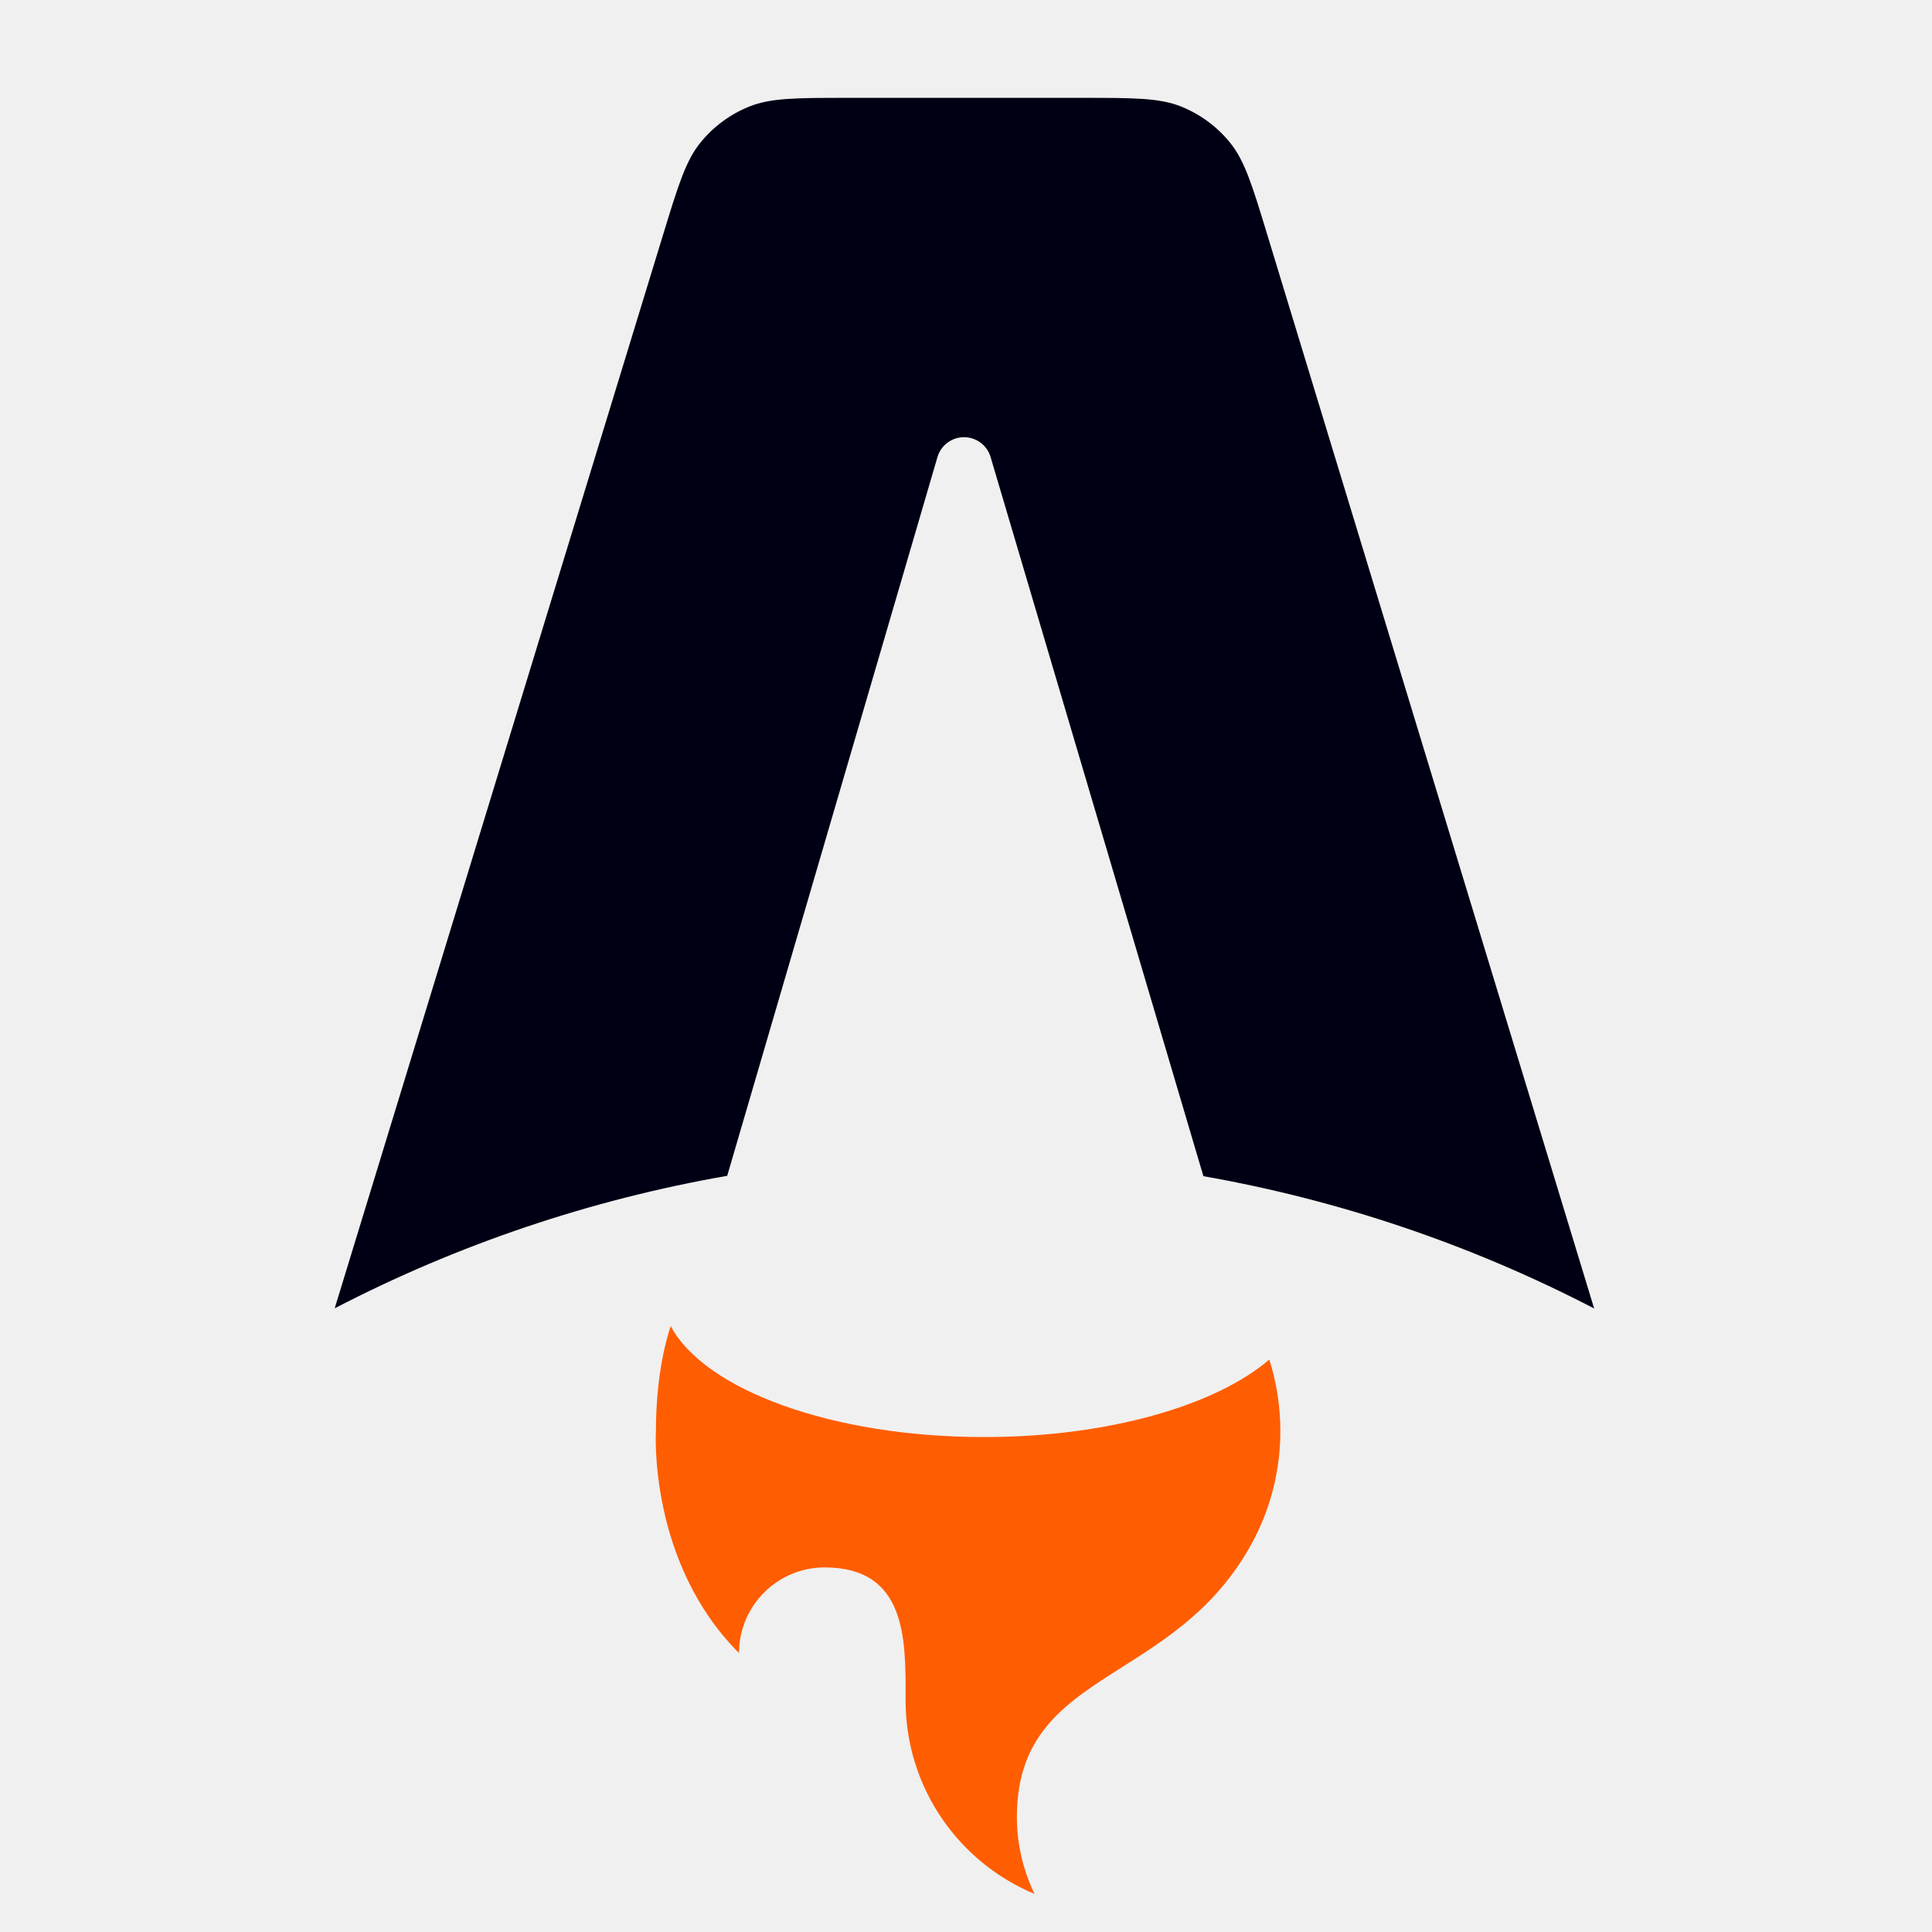
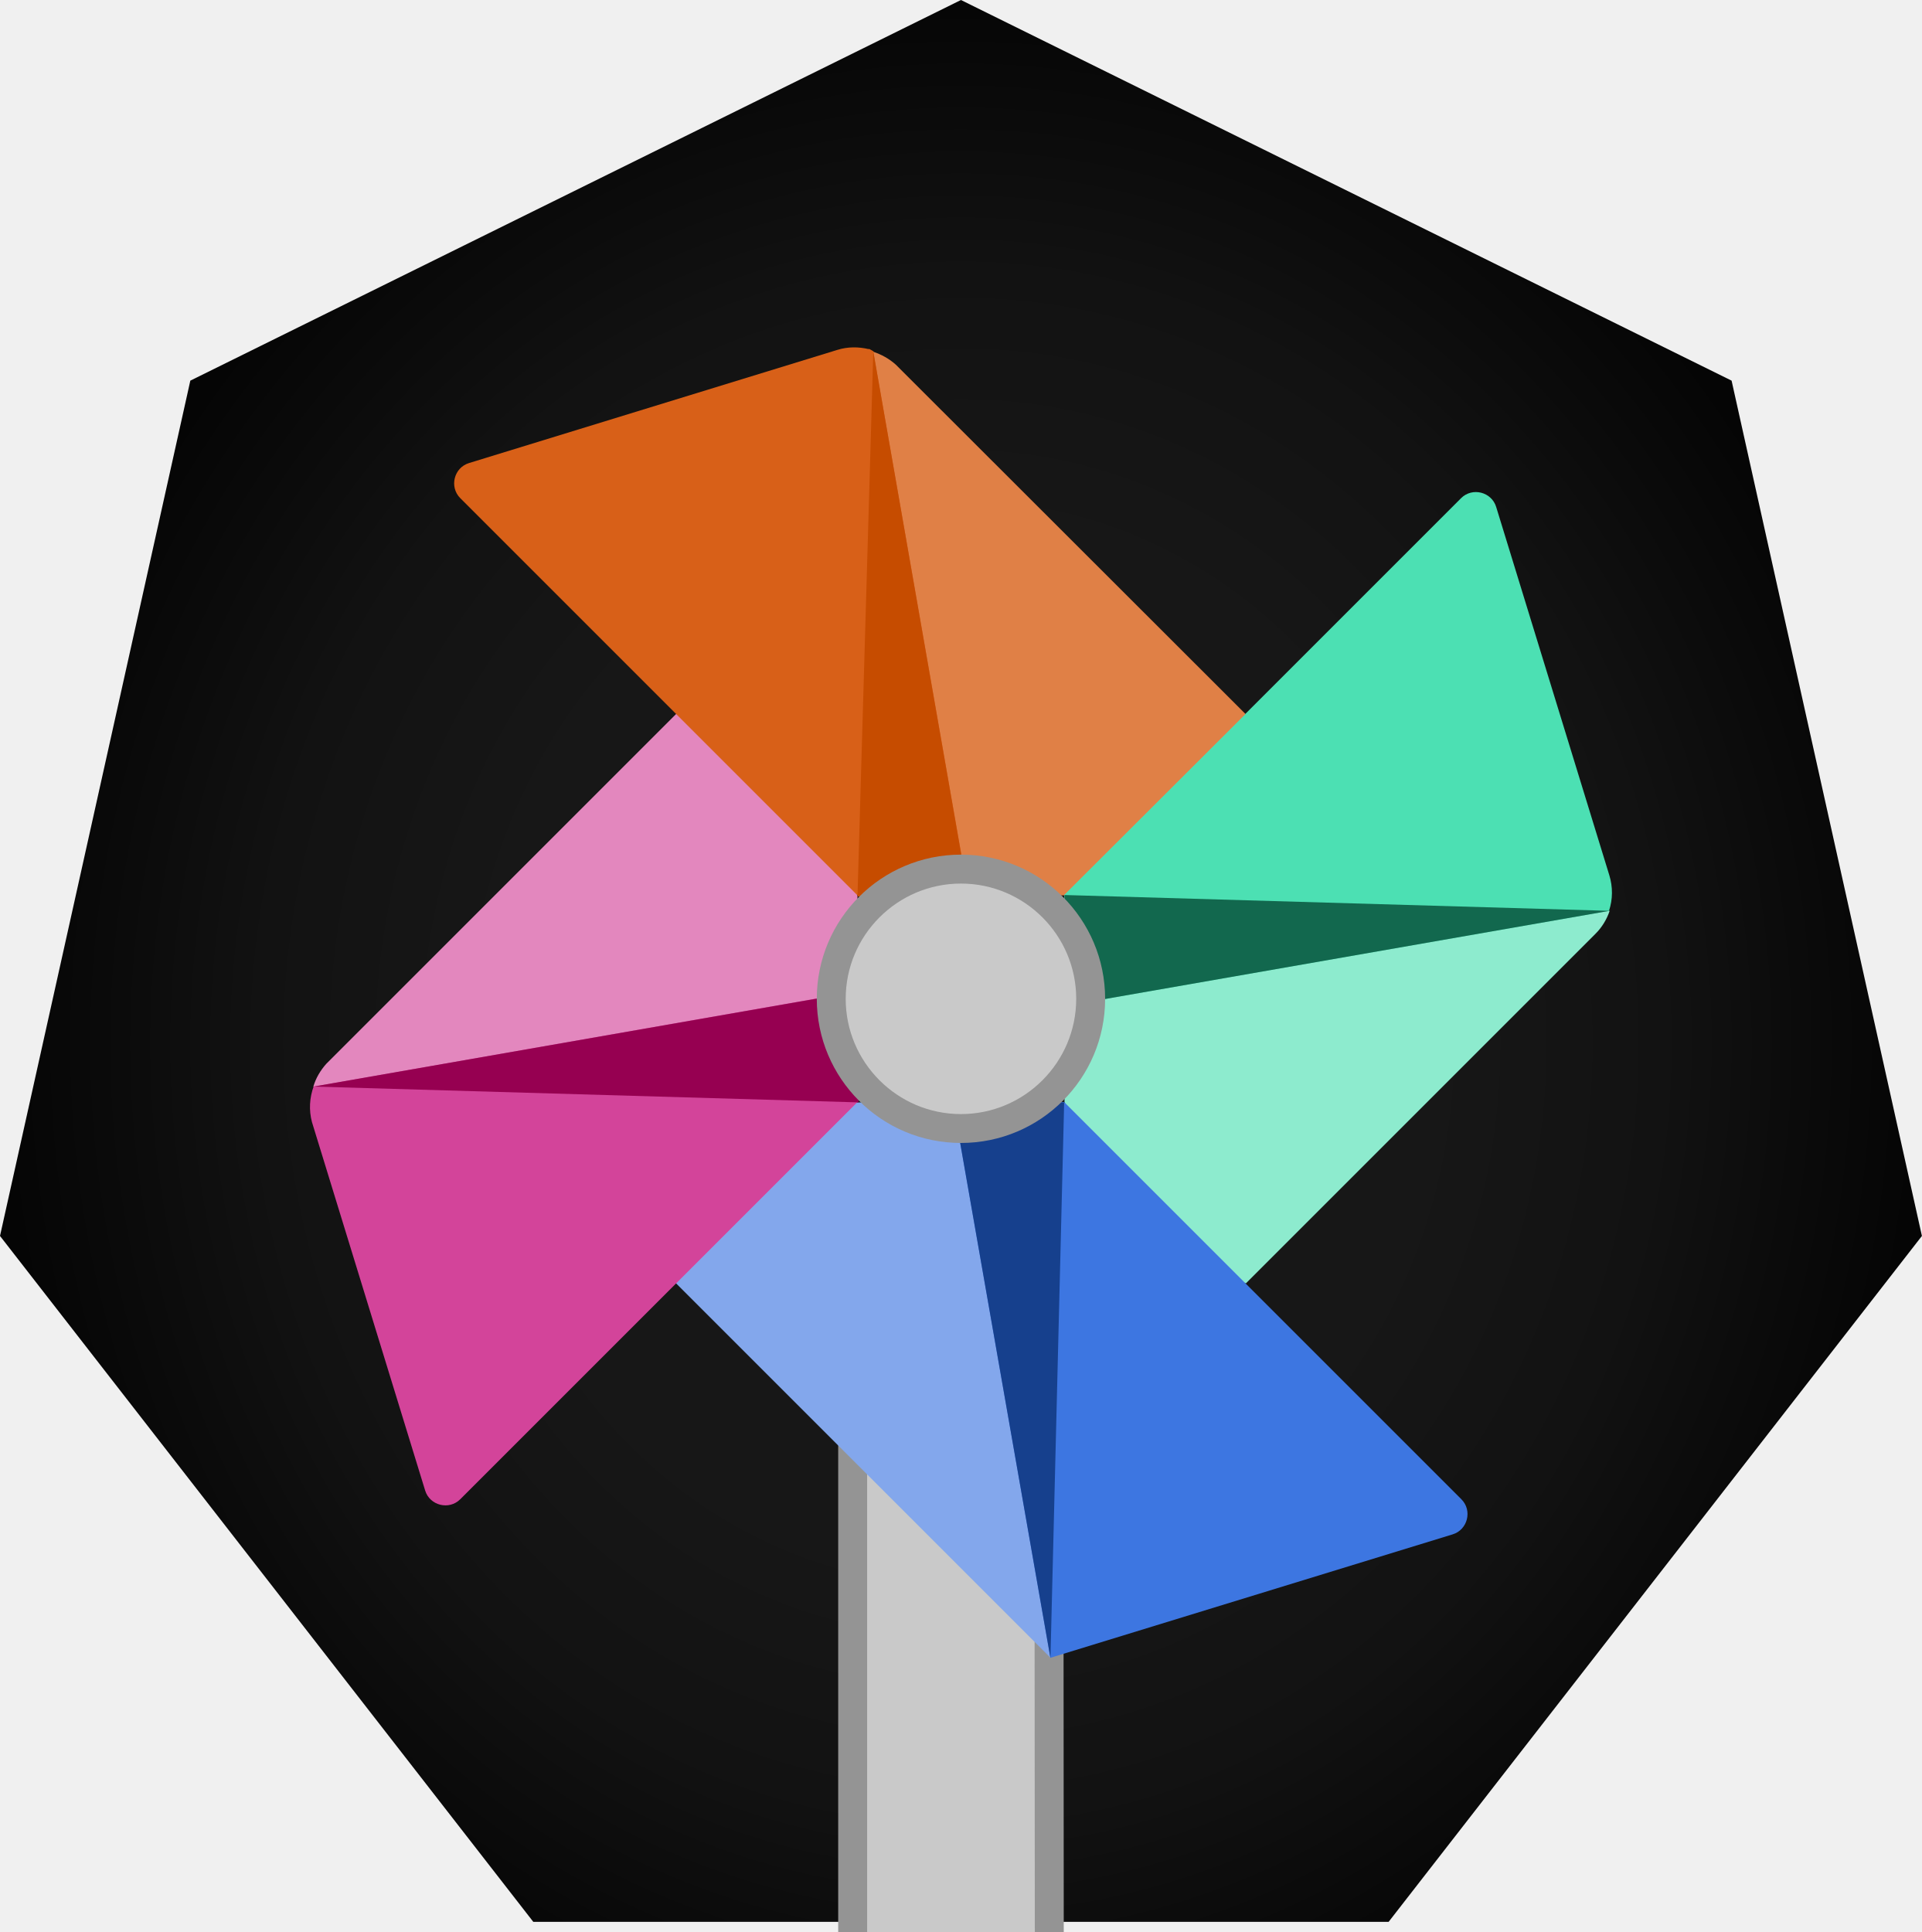
- <svg xmlns="http://www.w3.org/2000/svg" width="256" height="256" fill="none">
-   <style>
-         #flame { fill: #FF5D01; }
-         #a { fill: #000014; }
-         @media (prefers-color-scheme: dark) {
-             #a { fill: #fff; }
-         }
-     </style>
-   <path id="a" fill-rule="evenodd" clip-rule="evenodd" d="M163.008 18.929c1.944 2.413 2.935 5.67 4.917 12.181l43.309 142.27a180.277 180.277 0 00-51.778-17.53l-28.198-95.29a3.67 3.67 0 00-7.042.01l-27.857 95.232a180.225 180.225 0 00-52.01 17.557l43.52-142.281c1.99-6.502 2.983-9.752 4.927-12.16a15.999 15.999 0 016.484-4.798c2.872-1.154 6.271-1.154 13.07-1.154h31.085c6.807 0 10.211 0 13.086 1.157a16.004 16.004 0 016.487 4.806z" />
-   <path id="flame" fill-rule="evenodd" clip-rule="evenodd" d="M168.19 180.151c-7.139 6.105-21.39 10.268-37.804 10.268-20.147 0-37.033-6.272-41.513-14.707-1.602 4.835-1.961 10.367-1.961 13.902 0 0-1.056 17.355 11.015 29.426 0-6.268 5.081-11.349 11.349-11.349 10.743 0 10.731 9.373 10.721 16.977v.679c0 11.542 7.054 21.436 17.086 25.606a23.27 23.27 0 01-2.339-10.2c0-11.008 6.463-15.107 13.974-19.87 5.976-3.79 12.616-8.001 17.192-16.449a31.024 31.024 0 003.743-14.82c0-3.299-.513-6.479-1.463-9.463z" />
+ <svg xmlns="http://www.w3.org/2000/svg" id="Layer_1" viewBox="0 0 700 703.69">
+   <defs>
+     <radialGradient id="radial-gradient" cx="350" cy="379.98" fx="350" fy="379.98" r="349.64" gradientTransform="translate(0 -38) scale(1 1.1)" gradientUnits="userSpaceOnUse">
+       <stop offset=".49" stop-color="#171717" />
+       <stop offset=".73" stop-color="#121212" />
+       <stop offset=".98" stop-color="#060606" />
+       <stop offset="1" stop-color="#050505" />
+     </radialGradient>
+   </defs>
+   <polygon points="350 0 69.32 138.64 0 450.17 194.24 700 505.76 700 700 450.17 630.68 138.64 350 0" style="fill:url(#radial-gradient);" />
+   <g id="s">
+     <path d="m382.17,703.69l-.16-233.43h-71.45v233.43" style="fill:#c9c9c9;" />
+     <path d="m376.9,703.69l-.16-228.16h-60.91v228.16h-10.54v-233.43c0-2.91,2.36-5.27,5.27-5.27h71.45c2.91,0,5.27,2.36,5.27,5.27l.16,233.43h-10.54Z" style="fill:#949494;" />
+   </g>
+   <g id="r">
+     <path id="u" d="m316.41,127.17c-3.71-.9-7.68-.9-11.39.26l-134.17,41.22c-5.5,1.66-7.3,8.71-3.2,12.8l78.61,78.61,8.71,55.56,57.35,10.37h40.46l13.7-83.73-48.39-114.32s-1.02-.64-1.66-.9h0v.13Z" style="fill:#d86018;" />
+     <path id="v" d="m318.07,128.07l34.69,198.05h34.95l58.76-19.2,7.3-46.73-127.51-127.38c-2.43-2.18-5.25-3.71-8.32-4.74h.13Z" style="fill:#e08046;" />
+     <path id="w" d="m453.65,260.06l-66.06,65.93v40.46l101.78,3.84,96.66-38.53c1.41-4.22,1.41-8.71.13-12.93l-41.22-134.17c-1.66-5.5-8.71-7.3-12.8-3.2l-78.61,78.61h.13Z" style="fill:#4ce0b3;" />
+     <path id="x" d="m586.15,331.75l-198.44,34.69v34.95l20.74,44.17,45.32,21.89,127.38-127.38c2.3-2.3,4.1-5.25,5.12-8.32h-.13Z" style="fill:#8debce;" />
+     <path id="y" d="m453.65,467.46l-66.06-66.06h-40.46l-12.03,88.21,47.5,114.2,146.46-44.94c5.5-1.66,7.3-8.71,3.2-12.8,0,0-78.61-78.61-78.61-78.61Z" style="fill:#3d76e1;" />
+     <path id="a_" d="m382.6,603.93l-35.46-202.4h-34.95l-57.1,5.63-8.83,60.3,66.06,66.06,70.41,70.41h-.13Z" style="fill:#83a7ec;" />
+     <path id="aa" d="m246.25,467.46l66.06-66.06v-40.46l-78.35-14.21-119.7,48.9c-1.54,4.22-1.79,8.71-.64,13.06l41.22,134.17c1.66,5.5,8.71,7.3,12.8,3.2,0,0,78.61-78.61,78.61-78.61Z" style="fill:#d3449a;" />
+     <path id="ab" d="m114.26,395.76l198.05-34.69v-34.95l-66.06-66.06-127.38,127.38c-2.18,2.43-3.84,5.25-4.74,8.32h.13Z" style="fill:#e387be;" />
+     <path id="ac" d="m586.15,331.75l-198.44-5.76v40.46s198.44-34.69,198.44-34.69Z" style="fill:#12684e;" />
+     <path id="ad" d="m114.26,395.76l198.44,5.76v-40.46s-198.44,34.69-198.44,34.69Z" style="fill:#960051;" />
+     <path id="ae" d="m318.07,128.07l-5.76,198.44h40.46s-34.69-198.44-34.69-198.44Z" style="fill:#c64c00;" />
+     <path id="af" d="m382.6,603.93l4.99-202.4h-40.46l35.46,202.4Z" style="fill:#16408d;" />
+   </g>
+   <circle cx="350" cy="363.8" r="47.25" transform="translate(-154.73 354.04) rotate(-45)" style="fill:#c9c9c9;" />
+   <path d="m350,321.82c23.15,0,41.98,18.83,41.98,41.98s-18.83,41.98-41.98,41.98-41.98-18.83-41.98-41.98,18.83-41.98,41.98-41.98m0-10.54c-29,0-52.51,23.51-52.51,52.51s23.51,52.51,52.51,52.51,52.51-23.51,52.51-52.51-23.51-52.51-52.51-52.51h0Z" style="fill:#949494;" />
</svg>
